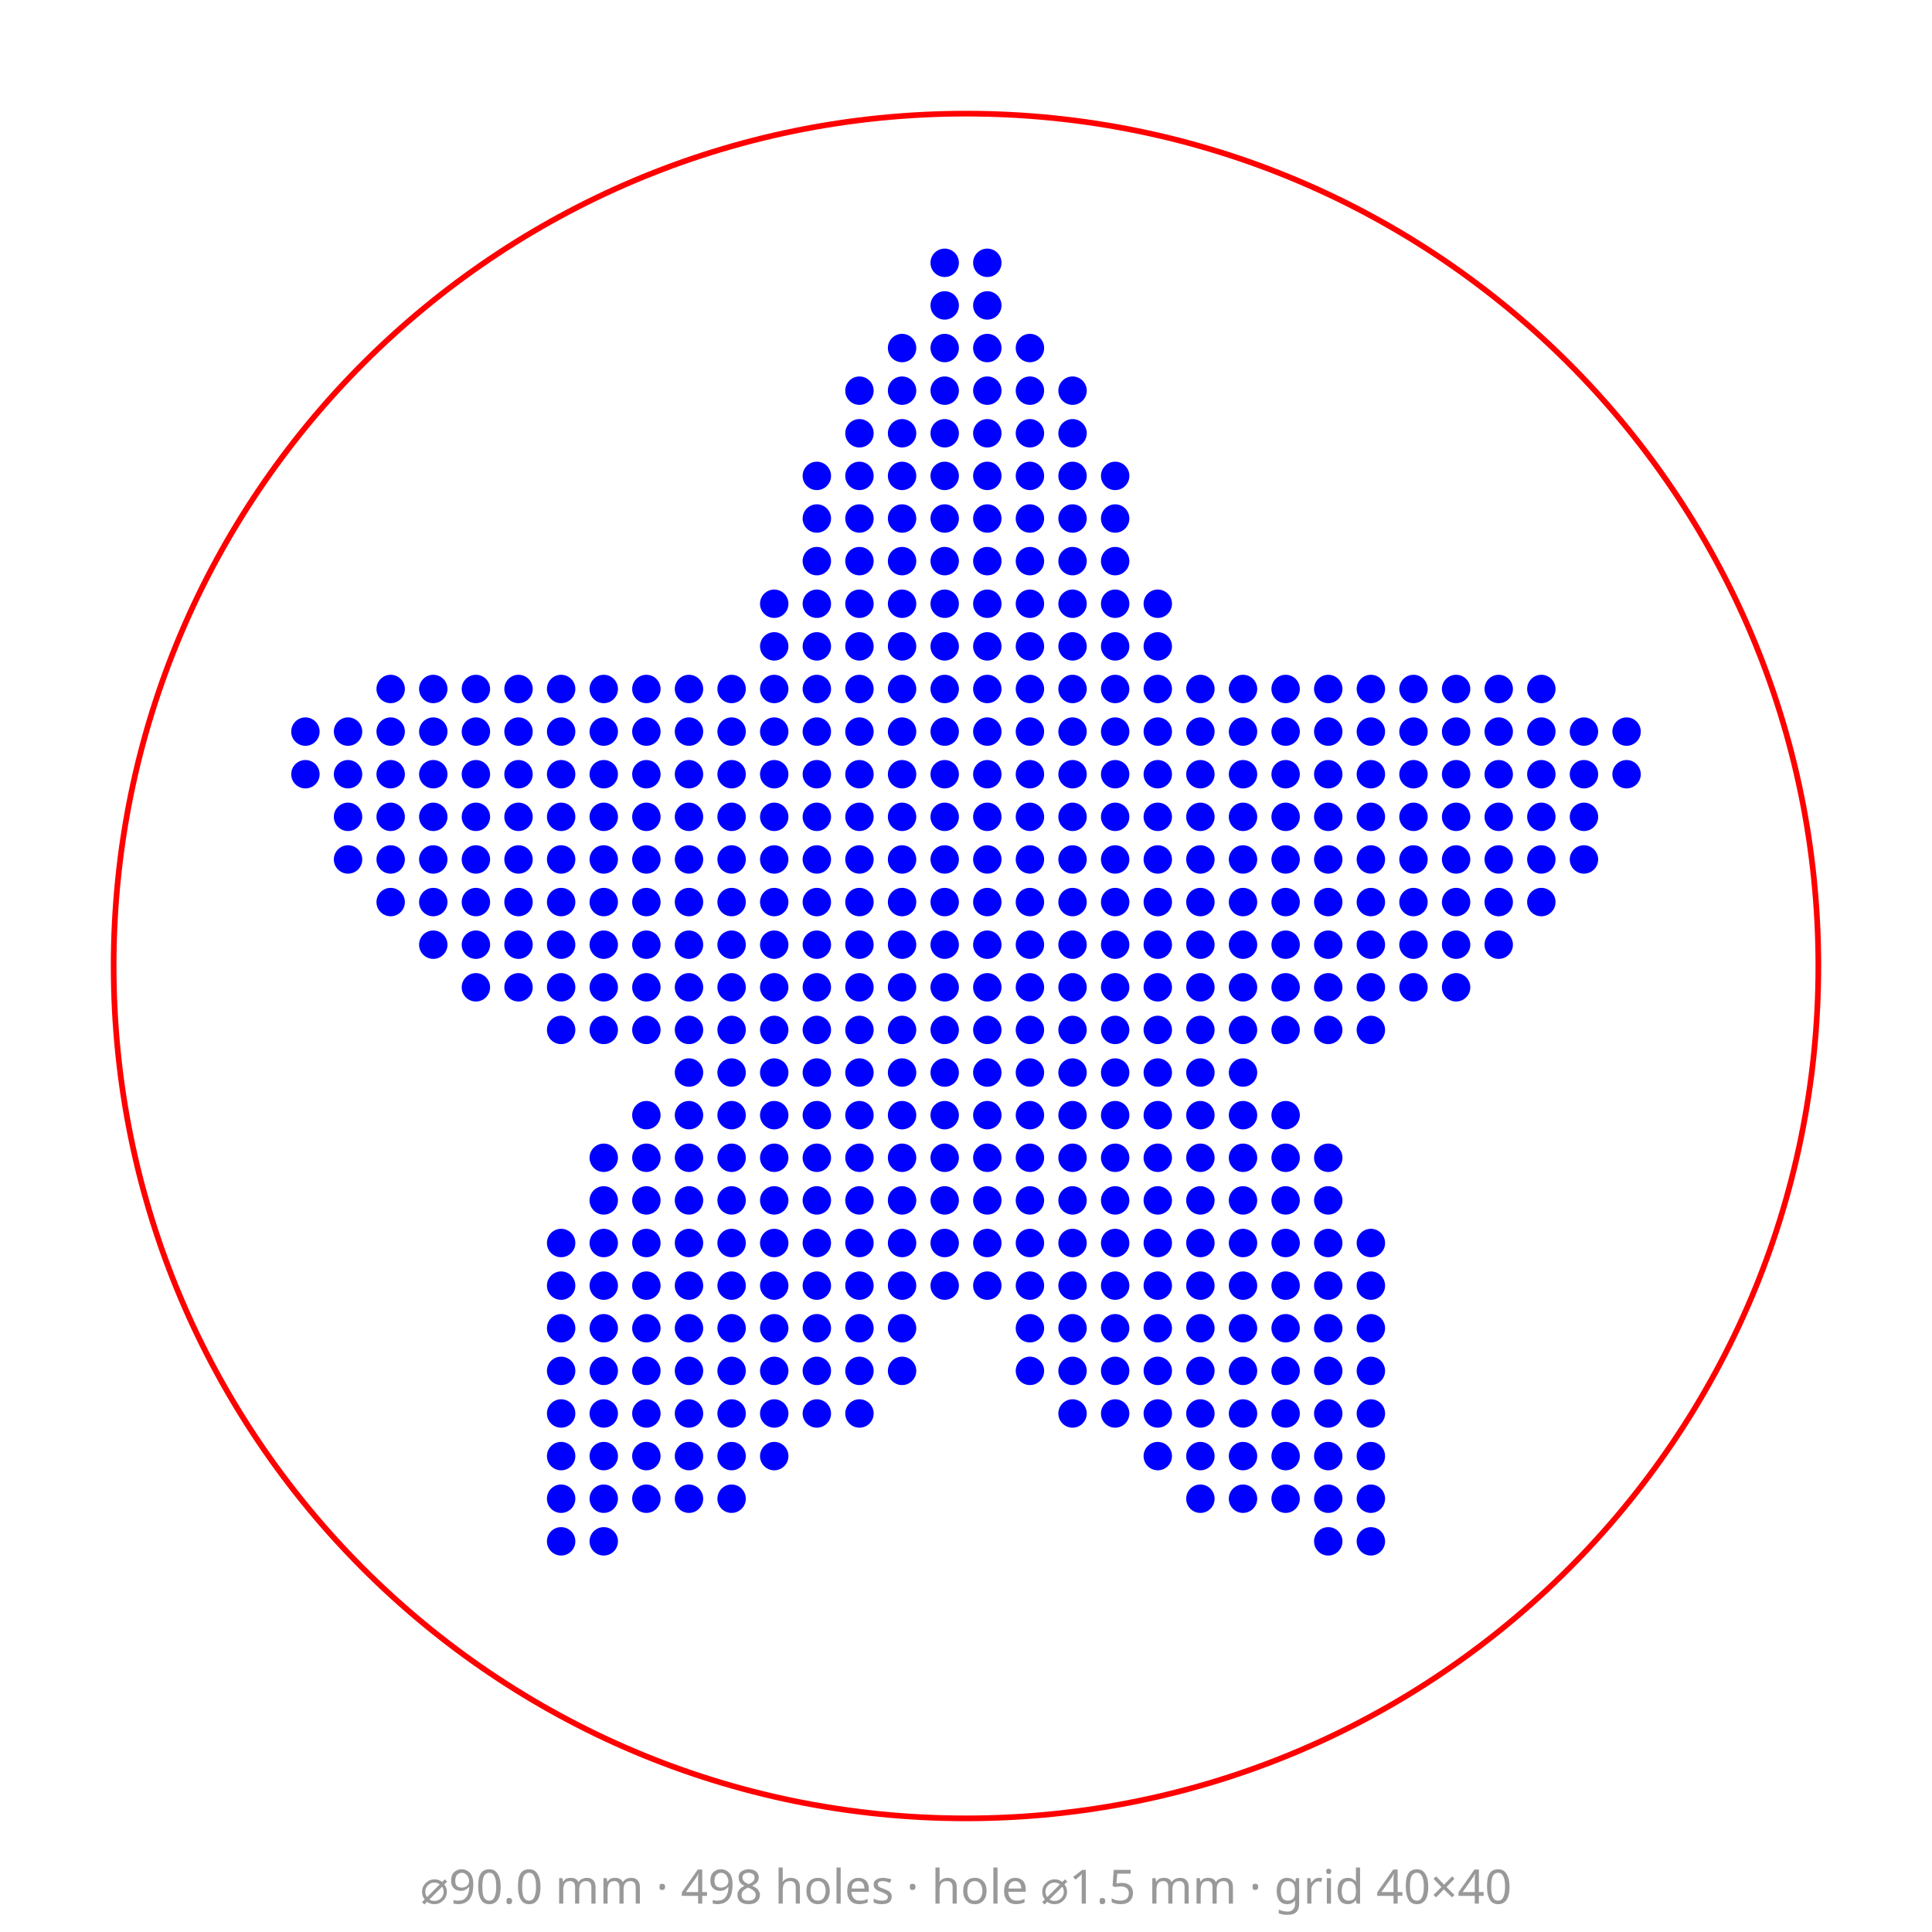
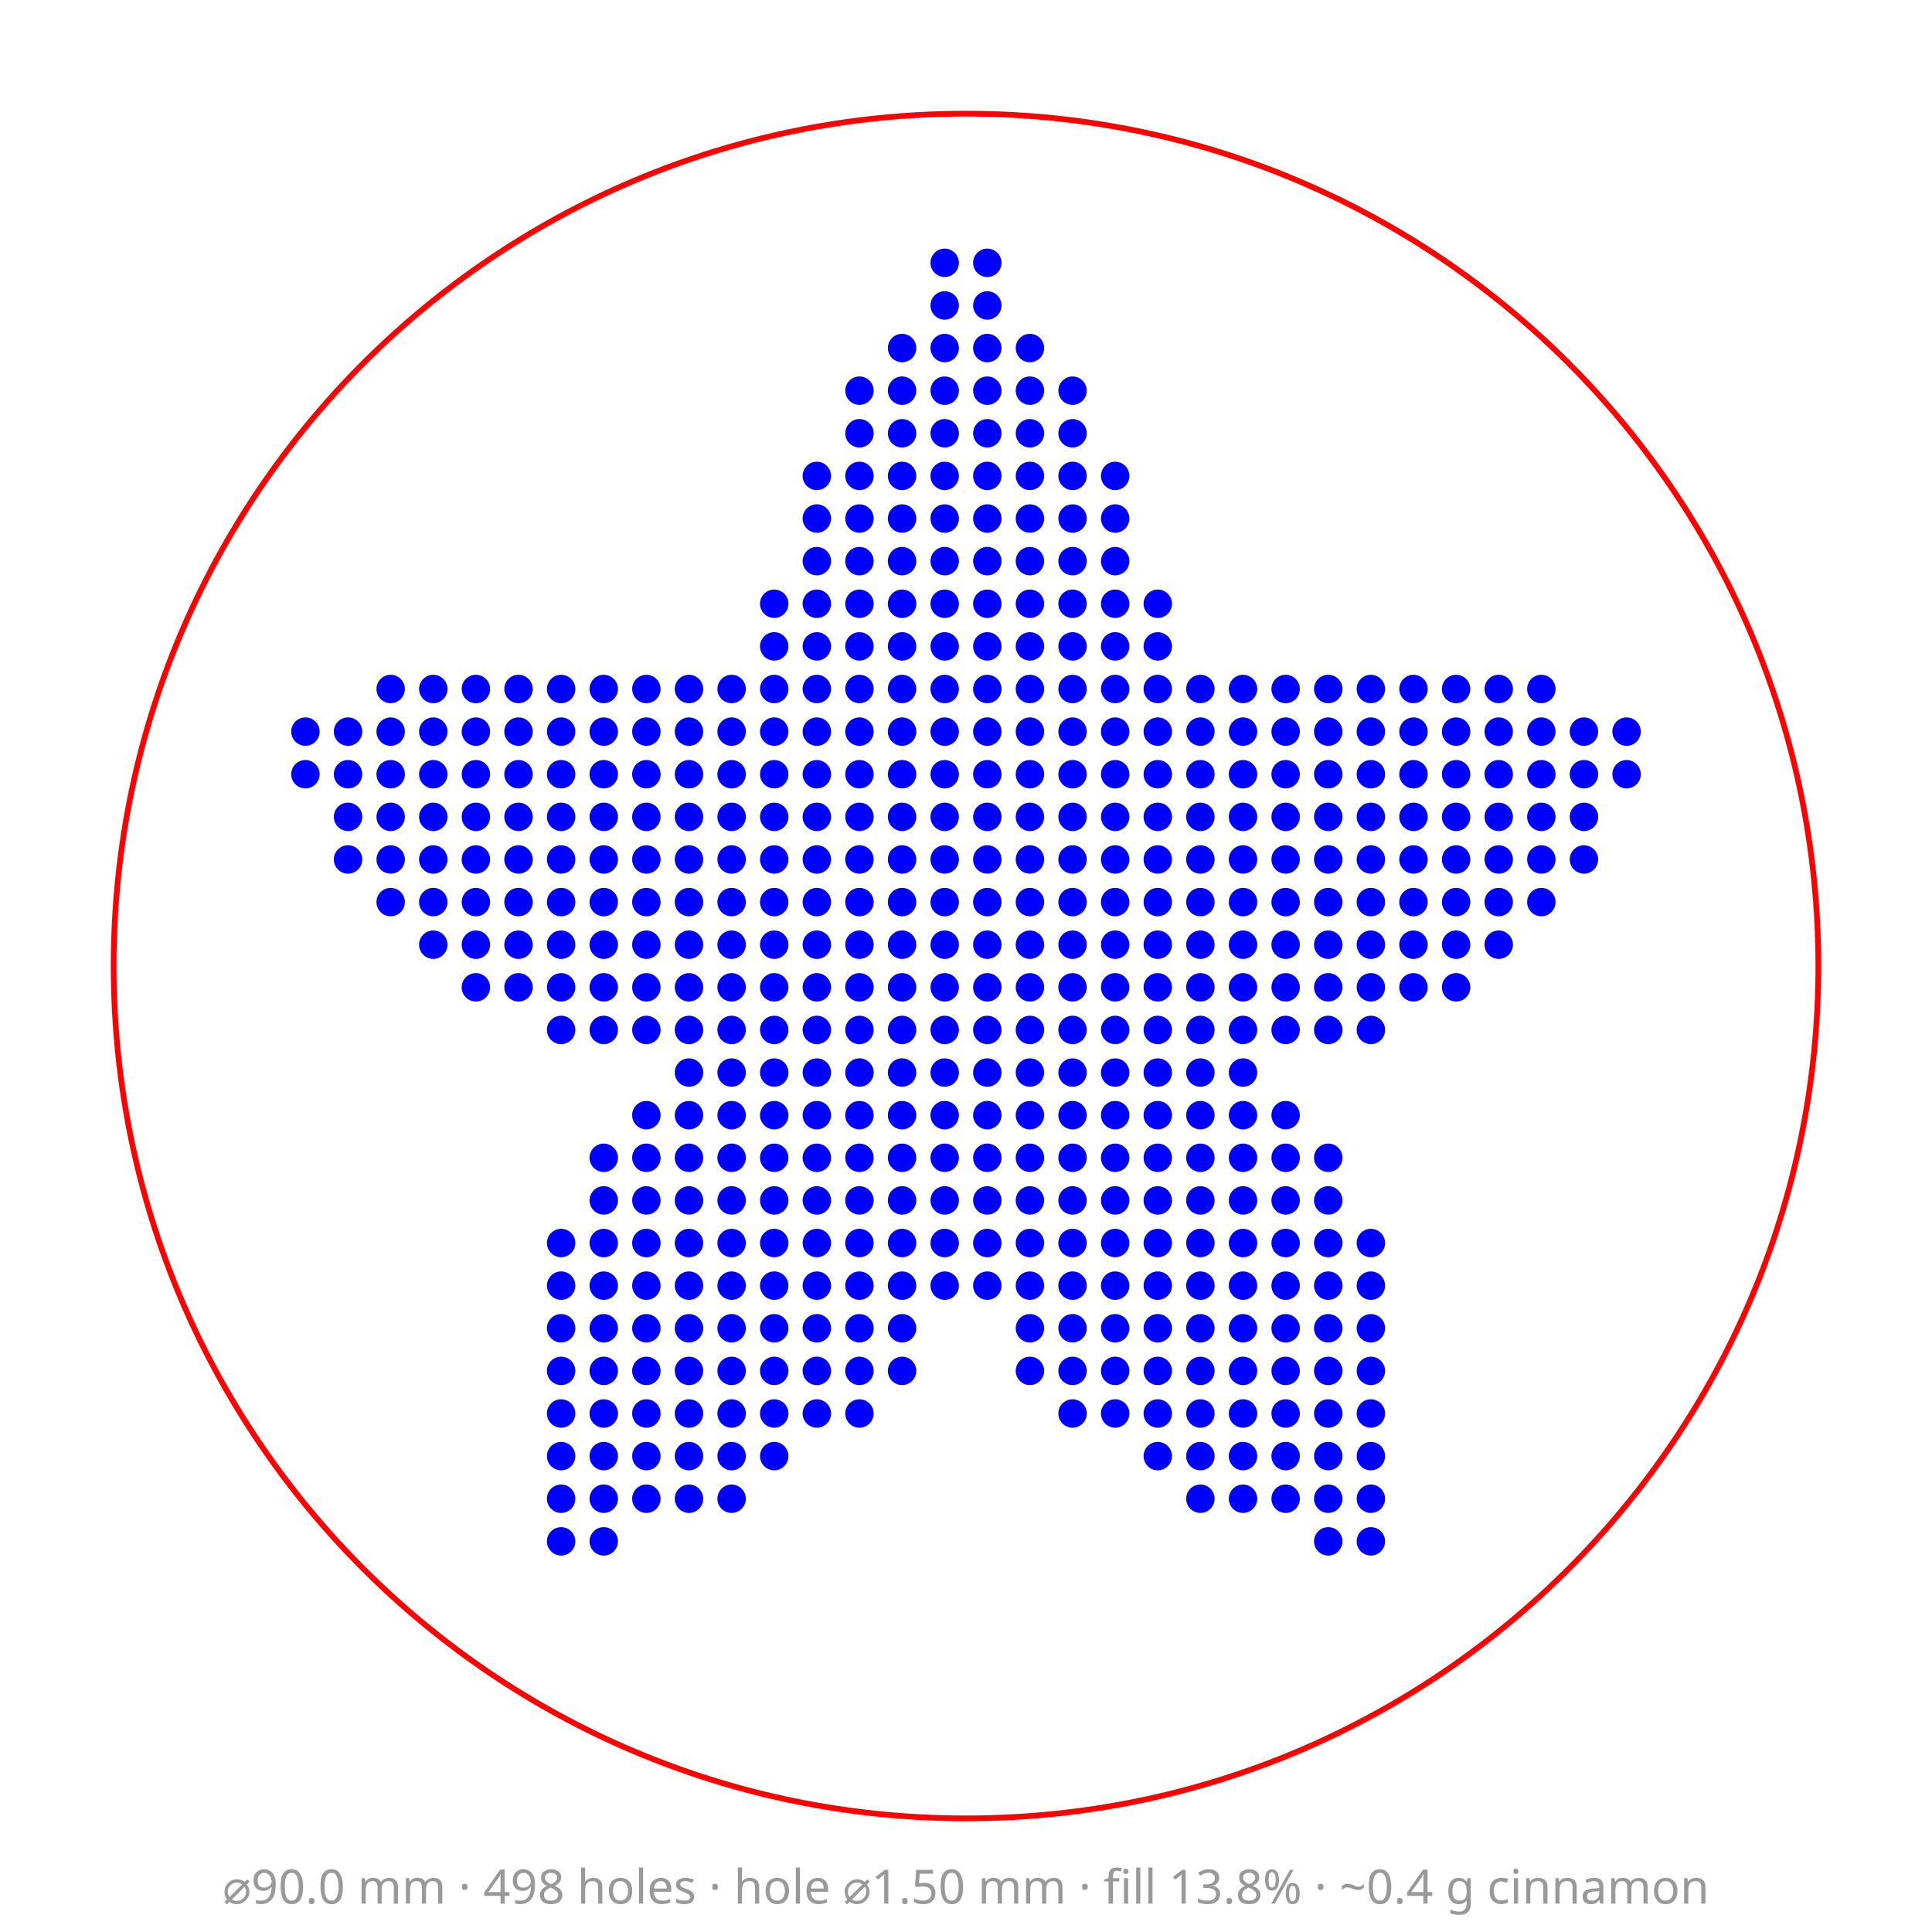
<svg xmlns="http://www.w3.org/2000/svg" width="102.0mm" height="102.0mm" viewBox="0 0 102.0 102.0">
  <circle cx="51.0" cy="51.0" r="45.0" fill="none" stroke="#ff0000" stroke-width="0.3" />
  <g fill="#0000ff" stroke="none">
    <circle cx="49.875" cy="13.875" r="0.75" />
    <circle cx="52.125" cy="13.875" r="0.75" />
    <circle cx="49.875" cy="16.125" r="0.75" />
    <circle cx="52.125" cy="16.125" r="0.75" />
    <circle cx="47.625" cy="18.375" r="0.75" />
    <circle cx="49.875" cy="18.375" r="0.75" />
    <circle cx="52.125" cy="18.375" r="0.75" />
    <circle cx="54.375" cy="18.375" r="0.75" />
    <circle cx="45.375" cy="20.625" r="0.75" />
    <circle cx="47.625" cy="20.625" r="0.75" />
    <circle cx="49.875" cy="20.625" r="0.75" />
    <circle cx="52.125" cy="20.625" r="0.75" />
    <circle cx="54.375" cy="20.625" r="0.75" />
    <circle cx="56.625" cy="20.625" r="0.75" />
    <circle cx="45.375" cy="22.875" r="0.75" />
    <circle cx="47.625" cy="22.875" r="0.75" />
    <circle cx="49.875" cy="22.875" r="0.75" />
    <circle cx="52.125" cy="22.875" r="0.75" />
    <circle cx="54.375" cy="22.875" r="0.75" />
    <circle cx="56.625" cy="22.875" r="0.75" />
    <circle cx="43.125" cy="25.125" r="0.75" />
    <circle cx="45.375" cy="25.125" r="0.75" />
    <circle cx="47.625" cy="25.125" r="0.75" />
    <circle cx="49.875" cy="25.125" r="0.75" />
    <circle cx="52.125" cy="25.125" r="0.75" />
    <circle cx="54.375" cy="25.125" r="0.75" />
    <circle cx="56.625" cy="25.125" r="0.75" />
    <circle cx="58.875" cy="25.125" r="0.75" />
    <circle cx="43.125" cy="27.375" r="0.75" />
    <circle cx="45.375" cy="27.375" r="0.75" />
    <circle cx="47.625" cy="27.375" r="0.75" />
    <circle cx="49.875" cy="27.375" r="0.75" />
    <circle cx="52.125" cy="27.375" r="0.75" />
    <circle cx="54.375" cy="27.375" r="0.75" />
    <circle cx="56.625" cy="27.375" r="0.75" />
    <circle cx="58.875" cy="27.375" r="0.75" />
    <circle cx="43.125" cy="29.625" r="0.75" />
    <circle cx="45.375" cy="29.625" r="0.75" />
    <circle cx="47.625" cy="29.625" r="0.75" />
    <circle cx="49.875" cy="29.625" r="0.75" />
    <circle cx="52.125" cy="29.625" r="0.75" />
    <circle cx="54.375" cy="29.625" r="0.75" />
    <circle cx="56.625" cy="29.625" r="0.75" />
    <circle cx="58.875" cy="29.625" r="0.75" />
    <circle cx="40.875" cy="31.875" r="0.75" />
    <circle cx="43.125" cy="31.875" r="0.75" />
    <circle cx="45.375" cy="31.875" r="0.75" />
    <circle cx="47.625" cy="31.875" r="0.75" />
    <circle cx="49.875" cy="31.875" r="0.75" />
    <circle cx="52.125" cy="31.875" r="0.75" />
    <circle cx="54.375" cy="31.875" r="0.75" />
    <circle cx="56.625" cy="31.875" r="0.75" />
    <circle cx="58.875" cy="31.875" r="0.75" />
    <circle cx="61.125" cy="31.875" r="0.75" />
    <circle cx="40.875" cy="34.125" r="0.75" />
    <circle cx="43.125" cy="34.125" r="0.75" />
    <circle cx="45.375" cy="34.125" r="0.75" />
    <circle cx="47.625" cy="34.125" r="0.75" />
    <circle cx="49.875" cy="34.125" r="0.75" />
    <circle cx="52.125" cy="34.125" r="0.75" />
    <circle cx="54.375" cy="34.125" r="0.75" />
    <circle cx="56.625" cy="34.125" r="0.75" />
    <circle cx="58.875" cy="34.125" r="0.75" />
    <circle cx="61.125" cy="34.125" r="0.75" />
    <circle cx="20.625" cy="36.375" r="0.75" />
    <circle cx="22.875" cy="36.375" r="0.75" />
    <circle cx="25.125" cy="36.375" r="0.75" />
    <circle cx="27.375" cy="36.375" r="0.75" />
    <circle cx="29.625" cy="36.375" r="0.75" />
    <circle cx="31.875" cy="36.375" r="0.75" />
    <circle cx="34.125" cy="36.375" r="0.75" />
    <circle cx="36.375" cy="36.375" r="0.75" />
    <circle cx="38.625" cy="36.375" r="0.75" />
    <circle cx="40.875" cy="36.375" r="0.75" />
    <circle cx="43.125" cy="36.375" r="0.75" />
    <circle cx="45.375" cy="36.375" r="0.75" />
    <circle cx="47.625" cy="36.375" r="0.75" />
    <circle cx="49.875" cy="36.375" r="0.75" />
    <circle cx="52.125" cy="36.375" r="0.75" />
    <circle cx="54.375" cy="36.375" r="0.75" />
    <circle cx="56.625" cy="36.375" r="0.75" />
    <circle cx="58.875" cy="36.375" r="0.75" />
    <circle cx="61.125" cy="36.375" r="0.75" />
    <circle cx="63.375" cy="36.375" r="0.75" />
    <circle cx="65.625" cy="36.375" r="0.75" />
    <circle cx="67.875" cy="36.375" r="0.75" />
    <circle cx="70.125" cy="36.375" r="0.75" />
    <circle cx="72.375" cy="36.375" r="0.75" />
    <circle cx="74.625" cy="36.375" r="0.75" />
    <circle cx="76.875" cy="36.375" r="0.75" />
    <circle cx="79.125" cy="36.375" r="0.75" />
    <circle cx="81.375" cy="36.375" r="0.75" />
    <circle cx="16.125" cy="38.625" r="0.75" />
    <circle cx="18.375" cy="38.625" r="0.75" />
    <circle cx="20.625" cy="38.625" r="0.75" />
    <circle cx="22.875" cy="38.625" r="0.75" />
    <circle cx="25.125" cy="38.625" r="0.75" />
    <circle cx="27.375" cy="38.625" r="0.75" />
    <circle cx="29.625" cy="38.625" r="0.75" />
    <circle cx="31.875" cy="38.625" r="0.75" />
    <circle cx="34.125" cy="38.625" r="0.75" />
    <circle cx="36.375" cy="38.625" r="0.75" />
    <circle cx="38.625" cy="38.625" r="0.75" />
    <circle cx="40.875" cy="38.625" r="0.75" />
    <circle cx="43.125" cy="38.625" r="0.75" />
    <circle cx="45.375" cy="38.625" r="0.75" />
    <circle cx="47.625" cy="38.625" r="0.75" />
    <circle cx="49.875" cy="38.625" r="0.75" />
    <circle cx="52.125" cy="38.625" r="0.75" />
    <circle cx="54.375" cy="38.625" r="0.75" />
    <circle cx="56.625" cy="38.625" r="0.75" />
    <circle cx="58.875" cy="38.625" r="0.75" />
    <circle cx="61.125" cy="38.625" r="0.75" />
    <circle cx="63.375" cy="38.625" r="0.75" />
    <circle cx="65.625" cy="38.625" r="0.75" />
    <circle cx="67.875" cy="38.625" r="0.75" />
    <circle cx="70.125" cy="38.625" r="0.75" />
    <circle cx="72.375" cy="38.625" r="0.75" />
    <circle cx="74.625" cy="38.625" r="0.75" />
    <circle cx="76.875" cy="38.625" r="0.75" />
    <circle cx="79.125" cy="38.625" r="0.75" />
    <circle cx="81.375" cy="38.625" r="0.75" />
    <circle cx="83.625" cy="38.625" r="0.75" />
    <circle cx="85.875" cy="38.625" r="0.75" />
    <circle cx="16.125" cy="40.875" r="0.75" />
    <circle cx="18.375" cy="40.875" r="0.75" />
    <circle cx="20.625" cy="40.875" r="0.75" />
    <circle cx="22.875" cy="40.875" r="0.75" />
    <circle cx="25.125" cy="40.875" r="0.75" />
    <circle cx="27.375" cy="40.875" r="0.75" />
    <circle cx="29.625" cy="40.875" r="0.75" />
    <circle cx="31.875" cy="40.875" r="0.75" />
    <circle cx="34.125" cy="40.875" r="0.75" />
    <circle cx="36.375" cy="40.875" r="0.75" />
    <circle cx="38.625" cy="40.875" r="0.75" />
    <circle cx="40.875" cy="40.875" r="0.75" />
    <circle cx="43.125" cy="40.875" r="0.75" />
    <circle cx="45.375" cy="40.875" r="0.75" />
    <circle cx="47.625" cy="40.875" r="0.75" />
    <circle cx="49.875" cy="40.875" r="0.75" />
    <circle cx="52.125" cy="40.875" r="0.75" />
    <circle cx="54.375" cy="40.875" r="0.75" />
    <circle cx="56.625" cy="40.875" r="0.75" />
    <circle cx="58.875" cy="40.875" r="0.75" />
    <circle cx="61.125" cy="40.875" r="0.75" />
    <circle cx="63.375" cy="40.875" r="0.75" />
    <circle cx="65.625" cy="40.875" r="0.75" />
    <circle cx="67.875" cy="40.875" r="0.75" />
    <circle cx="70.125" cy="40.875" r="0.75" />
    <circle cx="72.375" cy="40.875" r="0.75" />
    <circle cx="74.625" cy="40.875" r="0.75" />
    <circle cx="76.875" cy="40.875" r="0.75" />
    <circle cx="79.125" cy="40.875" r="0.75" />
    <circle cx="81.375" cy="40.875" r="0.75" />
    <circle cx="83.625" cy="40.875" r="0.75" />
    <circle cx="85.875" cy="40.875" r="0.75" />
    <circle cx="18.375" cy="43.125" r="0.75" />
    <circle cx="20.625" cy="43.125" r="0.75" />
    <circle cx="22.875" cy="43.125" r="0.75" />
    <circle cx="25.125" cy="43.125" r="0.75" />
    <circle cx="27.375" cy="43.125" r="0.75" />
    <circle cx="29.625" cy="43.125" r="0.75" />
    <circle cx="31.875" cy="43.125" r="0.75" />
    <circle cx="34.125" cy="43.125" r="0.75" />
    <circle cx="36.375" cy="43.125" r="0.75" />
    <circle cx="38.625" cy="43.125" r="0.75" />
    <circle cx="40.875" cy="43.125" r="0.75" />
    <circle cx="43.125" cy="43.125" r="0.75" />
    <circle cx="45.375" cy="43.125" r="0.75" />
    <circle cx="47.625" cy="43.125" r="0.75" />
    <circle cx="49.875" cy="43.125" r="0.75" />
    <circle cx="52.125" cy="43.125" r="0.75" />
    <circle cx="54.375" cy="43.125" r="0.75" />
    <circle cx="56.625" cy="43.125" r="0.75" />
    <circle cx="58.875" cy="43.125" r="0.75" />
    <circle cx="61.125" cy="43.125" r="0.75" />
    <circle cx="63.375" cy="43.125" r="0.75" />
    <circle cx="65.625" cy="43.125" r="0.75" />
    <circle cx="67.875" cy="43.125" r="0.75" />
    <circle cx="70.125" cy="43.125" r="0.75" />
    <circle cx="72.375" cy="43.125" r="0.75" />
    <circle cx="74.625" cy="43.125" r="0.75" />
    <circle cx="76.875" cy="43.125" r="0.75" />
    <circle cx="79.125" cy="43.125" r="0.75" />
    <circle cx="81.375" cy="43.125" r="0.75" />
    <circle cx="83.625" cy="43.125" r="0.75" />
    <circle cx="18.375" cy="45.375" r="0.75" />
    <circle cx="20.625" cy="45.375" r="0.75" />
    <circle cx="22.875" cy="45.375" r="0.75" />
    <circle cx="25.125" cy="45.375" r="0.75" />
    <circle cx="27.375" cy="45.375" r="0.75" />
    <circle cx="29.625" cy="45.375" r="0.75" />
    <circle cx="31.875" cy="45.375" r="0.75" />
    <circle cx="34.125" cy="45.375" r="0.75" />
    <circle cx="36.375" cy="45.375" r="0.75" />
    <circle cx="38.625" cy="45.375" r="0.75" />
    <circle cx="40.875" cy="45.375" r="0.75" />
    <circle cx="43.125" cy="45.375" r="0.75" />
    <circle cx="45.375" cy="45.375" r="0.75" />
    <circle cx="47.625" cy="45.375" r="0.75" />
    <circle cx="49.875" cy="45.375" r="0.75" />
    <circle cx="52.125" cy="45.375" r="0.75" />
    <circle cx="54.375" cy="45.375" r="0.75" />
    <circle cx="56.625" cy="45.375" r="0.75" />
    <circle cx="58.875" cy="45.375" r="0.75" />
    <circle cx="61.125" cy="45.375" r="0.75" />
    <circle cx="63.375" cy="45.375" r="0.75" />
    <circle cx="65.625" cy="45.375" r="0.75" />
    <circle cx="67.875" cy="45.375" r="0.75" />
    <circle cx="70.125" cy="45.375" r="0.75" />
    <circle cx="72.375" cy="45.375" r="0.75" />
    <circle cx="74.625" cy="45.375" r="0.75" />
    <circle cx="76.875" cy="45.375" r="0.75" />
    <circle cx="79.125" cy="45.375" r="0.75" />
    <circle cx="81.375" cy="45.375" r="0.75" />
    <circle cx="83.625" cy="45.375" r="0.75" />
    <circle cx="20.625" cy="47.625" r="0.75" />
    <circle cx="22.875" cy="47.625" r="0.75" />
    <circle cx="25.125" cy="47.625" r="0.75" />
    <circle cx="27.375" cy="47.625" r="0.75" />
    <circle cx="29.625" cy="47.625" r="0.75" />
    <circle cx="31.875" cy="47.625" r="0.75" />
    <circle cx="34.125" cy="47.625" r="0.75" />
    <circle cx="36.375" cy="47.625" r="0.75" />
    <circle cx="38.625" cy="47.625" r="0.75" />
    <circle cx="40.875" cy="47.625" r="0.75" />
    <circle cx="43.125" cy="47.625" r="0.75" />
    <circle cx="45.375" cy="47.625" r="0.75" />
    <circle cx="47.625" cy="47.625" r="0.75" />
    <circle cx="49.875" cy="47.625" r="0.75" />
    <circle cx="52.125" cy="47.625" r="0.75" />
    <circle cx="54.375" cy="47.625" r="0.75" />
    <circle cx="56.625" cy="47.625" r="0.75" />
    <circle cx="58.875" cy="47.625" r="0.75" />
    <circle cx="61.125" cy="47.625" r="0.75" />
    <circle cx="63.375" cy="47.625" r="0.75" />
    <circle cx="65.625" cy="47.625" r="0.75" />
    <circle cx="67.875" cy="47.625" r="0.75" />
    <circle cx="70.125" cy="47.625" r="0.75" />
    <circle cx="72.375" cy="47.625" r="0.75" />
    <circle cx="74.625" cy="47.625" r="0.75" />
    <circle cx="76.875" cy="47.625" r="0.75" />
    <circle cx="79.125" cy="47.625" r="0.75" />
    <circle cx="81.375" cy="47.625" r="0.75" />
    <circle cx="22.875" cy="49.875" r="0.75" />
    <circle cx="25.125" cy="49.875" r="0.75" />
    <circle cx="27.375" cy="49.875" r="0.75" />
    <circle cx="29.625" cy="49.875" r="0.75" />
    <circle cx="31.875" cy="49.875" r="0.75" />
    <circle cx="34.125" cy="49.875" r="0.75" />
    <circle cx="36.375" cy="49.875" r="0.75" />
    <circle cx="38.625" cy="49.875" r="0.75" />
    <circle cx="40.875" cy="49.875" r="0.75" />
    <circle cx="43.125" cy="49.875" r="0.75" />
    <circle cx="45.375" cy="49.875" r="0.75" />
    <circle cx="47.625" cy="49.875" r="0.75" />
    <circle cx="49.875" cy="49.875" r="0.75" />
    <circle cx="52.125" cy="49.875" r="0.75" />
    <circle cx="54.375" cy="49.875" r="0.75" />
    <circle cx="56.625" cy="49.875" r="0.75" />
    <circle cx="58.875" cy="49.875" r="0.75" />
    <circle cx="61.125" cy="49.875" r="0.75" />
    <circle cx="63.375" cy="49.875" r="0.75" />
    <circle cx="65.625" cy="49.875" r="0.75" />
    <circle cx="67.875" cy="49.875" r="0.75" />
    <circle cx="70.125" cy="49.875" r="0.75" />
    <circle cx="72.375" cy="49.875" r="0.75" />
    <circle cx="74.625" cy="49.875" r="0.75" />
    <circle cx="76.875" cy="49.875" r="0.75" />
    <circle cx="79.125" cy="49.875" r="0.75" />
    <circle cx="25.125" cy="52.125" r="0.75" />
    <circle cx="27.375" cy="52.125" r="0.75" />
    <circle cx="29.625" cy="52.125" r="0.75" />
    <circle cx="31.875" cy="52.125" r="0.75" />
    <circle cx="34.125" cy="52.125" r="0.75" />
    <circle cx="36.375" cy="52.125" r="0.75" />
    <circle cx="38.625" cy="52.125" r="0.75" />
    <circle cx="40.875" cy="52.125" r="0.75" />
    <circle cx="43.125" cy="52.125" r="0.75" />
    <circle cx="45.375" cy="52.125" r="0.75" />
    <circle cx="47.625" cy="52.125" r="0.75" />
    <circle cx="49.875" cy="52.125" r="0.75" />
    <circle cx="52.125" cy="52.125" r="0.75" />
    <circle cx="54.375" cy="52.125" r="0.75" />
    <circle cx="56.625" cy="52.125" r="0.75" />
    <circle cx="58.875" cy="52.125" r="0.75" />
    <circle cx="61.125" cy="52.125" r="0.75" />
    <circle cx="63.375" cy="52.125" r="0.75" />
    <circle cx="65.625" cy="52.125" r="0.75" />
    <circle cx="67.875" cy="52.125" r="0.75" />
    <circle cx="70.125" cy="52.125" r="0.75" />
    <circle cx="72.375" cy="52.125" r="0.75" />
    <circle cx="74.625" cy="52.125" r="0.75" />
    <circle cx="76.875" cy="52.125" r="0.75" />
    <circle cx="29.625" cy="54.375" r="0.75" />
    <circle cx="31.875" cy="54.375" r="0.75" />
    <circle cx="34.125" cy="54.375" r="0.75" />
    <circle cx="36.375" cy="54.375" r="0.75" />
    <circle cx="38.625" cy="54.375" r="0.75" />
    <circle cx="40.875" cy="54.375" r="0.75" />
    <circle cx="43.125" cy="54.375" r="0.75" />
    <circle cx="45.375" cy="54.375" r="0.75" />
    <circle cx="47.625" cy="54.375" r="0.75" />
    <circle cx="49.875" cy="54.375" r="0.75" />
    <circle cx="52.125" cy="54.375" r="0.75" />
    <circle cx="54.375" cy="54.375" r="0.75" />
    <circle cx="56.625" cy="54.375" r="0.75" />
    <circle cx="58.875" cy="54.375" r="0.75" />
    <circle cx="61.125" cy="54.375" r="0.75" />
    <circle cx="63.375" cy="54.375" r="0.75" />
    <circle cx="65.625" cy="54.375" r="0.75" />
    <circle cx="67.875" cy="54.375" r="0.75" />
    <circle cx="70.125" cy="54.375" r="0.75" />
    <circle cx="72.375" cy="54.375" r="0.75" />
    <circle cx="36.375" cy="56.625" r="0.75" />
    <circle cx="38.625" cy="56.625" r="0.75" />
    <circle cx="40.875" cy="56.625" r="0.75" />
    <circle cx="43.125" cy="56.625" r="0.75" />
    <circle cx="45.375" cy="56.625" r="0.75" />
    <circle cx="47.625" cy="56.625" r="0.75" />
    <circle cx="49.875" cy="56.625" r="0.75" />
    <circle cx="52.125" cy="56.625" r="0.75" />
    <circle cx="54.375" cy="56.625" r="0.75" />
    <circle cx="56.625" cy="56.625" r="0.75" />
    <circle cx="58.875" cy="56.625" r="0.75" />
    <circle cx="61.125" cy="56.625" r="0.75" />
    <circle cx="63.375" cy="56.625" r="0.75" />
    <circle cx="65.625" cy="56.625" r="0.75" />
    <circle cx="34.125" cy="58.875" r="0.75" />
    <circle cx="36.375" cy="58.875" r="0.75" />
    <circle cx="38.625" cy="58.875" r="0.75" />
    <circle cx="40.875" cy="58.875" r="0.75" />
    <circle cx="43.125" cy="58.875" r="0.75" />
    <circle cx="45.375" cy="58.875" r="0.75" />
    <circle cx="47.625" cy="58.875" r="0.75" />
    <circle cx="49.875" cy="58.875" r="0.75" />
    <circle cx="52.125" cy="58.875" r="0.75" />
    <circle cx="54.375" cy="58.875" r="0.75" />
    <circle cx="56.625" cy="58.875" r="0.75" />
    <circle cx="58.875" cy="58.875" r="0.75" />
    <circle cx="61.125" cy="58.875" r="0.75" />
    <circle cx="63.375" cy="58.875" r="0.75" />
    <circle cx="65.625" cy="58.875" r="0.75" />
    <circle cx="67.875" cy="58.875" r="0.75" />
    <circle cx="31.875" cy="61.125" r="0.75" />
    <circle cx="34.125" cy="61.125" r="0.75" />
    <circle cx="36.375" cy="61.125" r="0.75" />
    <circle cx="38.625" cy="61.125" r="0.75" />
    <circle cx="40.875" cy="61.125" r="0.75" />
    <circle cx="43.125" cy="61.125" r="0.75" />
    <circle cx="45.375" cy="61.125" r="0.75" />
    <circle cx="47.625" cy="61.125" r="0.75" />
    <circle cx="49.875" cy="61.125" r="0.75" />
    <circle cx="52.125" cy="61.125" r="0.75" />
    <circle cx="54.375" cy="61.125" r="0.75" />
    <circle cx="56.625" cy="61.125" r="0.75" />
    <circle cx="58.875" cy="61.125" r="0.75" />
    <circle cx="61.125" cy="61.125" r="0.75" />
    <circle cx="63.375" cy="61.125" r="0.75" />
    <circle cx="65.625" cy="61.125" r="0.75" />
    <circle cx="67.875" cy="61.125" r="0.75" />
    <circle cx="70.125" cy="61.125" r="0.75" />
    <circle cx="31.875" cy="63.375" r="0.75" />
    <circle cx="34.125" cy="63.375" r="0.75" />
    <circle cx="36.375" cy="63.375" r="0.75" />
    <circle cx="38.625" cy="63.375" r="0.75" />
    <circle cx="40.875" cy="63.375" r="0.75" />
    <circle cx="43.125" cy="63.375" r="0.75" />
    <circle cx="45.375" cy="63.375" r="0.75" />
    <circle cx="47.625" cy="63.375" r="0.75" />
    <circle cx="49.875" cy="63.375" r="0.75" />
    <circle cx="52.125" cy="63.375" r="0.75" />
    <circle cx="54.375" cy="63.375" r="0.75" />
    <circle cx="56.625" cy="63.375" r="0.75" />
    <circle cx="58.875" cy="63.375" r="0.75" />
    <circle cx="61.125" cy="63.375" r="0.75" />
    <circle cx="63.375" cy="63.375" r="0.75" />
    <circle cx="65.625" cy="63.375" r="0.75" />
    <circle cx="67.875" cy="63.375" r="0.75" />
    <circle cx="70.125" cy="63.375" r="0.75" />
    <circle cx="29.625" cy="65.625" r="0.75" />
    <circle cx="31.875" cy="65.625" r="0.75" />
    <circle cx="34.125" cy="65.625" r="0.75" />
    <circle cx="36.375" cy="65.625" r="0.75" />
    <circle cx="38.625" cy="65.625" r="0.75" />
    <circle cx="40.875" cy="65.625" r="0.75" />
    <circle cx="43.125" cy="65.625" r="0.75" />
    <circle cx="45.375" cy="65.625" r="0.75" />
    <circle cx="47.625" cy="65.625" r="0.75" />
    <circle cx="49.875" cy="65.625" r="0.75" />
    <circle cx="52.125" cy="65.625" r="0.75" />
    <circle cx="54.375" cy="65.625" r="0.75" />
    <circle cx="56.625" cy="65.625" r="0.75" />
    <circle cx="58.875" cy="65.625" r="0.75" />
    <circle cx="61.125" cy="65.625" r="0.75" />
    <circle cx="63.375" cy="65.625" r="0.75" />
    <circle cx="65.625" cy="65.625" r="0.75" />
    <circle cx="67.875" cy="65.625" r="0.75" />
    <circle cx="70.125" cy="65.625" r="0.75" />
    <circle cx="72.375" cy="65.625" r="0.75" />
    <circle cx="29.625" cy="67.875" r="0.75" />
    <circle cx="31.875" cy="67.875" r="0.75" />
    <circle cx="34.125" cy="67.875" r="0.75" />
    <circle cx="36.375" cy="67.875" r="0.75" />
    <circle cx="38.625" cy="67.875" r="0.75" />
    <circle cx="40.875" cy="67.875" r="0.75" />
    <circle cx="43.125" cy="67.875" r="0.75" />
    <circle cx="45.375" cy="67.875" r="0.75" />
    <circle cx="47.625" cy="67.875" r="0.75" />
    <circle cx="49.875" cy="67.875" r="0.75" />
    <circle cx="52.125" cy="67.875" r="0.75" />
    <circle cx="54.375" cy="67.875" r="0.75" />
    <circle cx="56.625" cy="67.875" r="0.75" />
    <circle cx="58.875" cy="67.875" r="0.75" />
    <circle cx="61.125" cy="67.875" r="0.75" />
    <circle cx="63.375" cy="67.875" r="0.75" />
    <circle cx="65.625" cy="67.875" r="0.75" />
    <circle cx="67.875" cy="67.875" r="0.75" />
    <circle cx="70.125" cy="67.875" r="0.75" />
    <circle cx="72.375" cy="67.875" r="0.75" />
    <circle cx="29.625" cy="70.125" r="0.75" />
    <circle cx="31.875" cy="70.125" r="0.75" />
    <circle cx="34.125" cy="70.125" r="0.75" />
    <circle cx="36.375" cy="70.125" r="0.75" />
    <circle cx="38.625" cy="70.125" r="0.75" />
    <circle cx="40.875" cy="70.125" r="0.75" />
    <circle cx="43.125" cy="70.125" r="0.75" />
    <circle cx="45.375" cy="70.125" r="0.75" />
    <circle cx="47.625" cy="70.125" r="0.75" />
    <circle cx="54.375" cy="70.125" r="0.75" />
    <circle cx="56.625" cy="70.125" r="0.75" />
    <circle cx="58.875" cy="70.125" r="0.75" />
    <circle cx="61.125" cy="70.125" r="0.75" />
    <circle cx="63.375" cy="70.125" r="0.75" />
    <circle cx="65.625" cy="70.125" r="0.75" />
    <circle cx="67.875" cy="70.125" r="0.75" />
    <circle cx="70.125" cy="70.125" r="0.75" />
    <circle cx="72.375" cy="70.125" r="0.75" />
    <circle cx="29.625" cy="72.375" r="0.75" />
    <circle cx="31.875" cy="72.375" r="0.75" />
    <circle cx="34.125" cy="72.375" r="0.75" />
    <circle cx="36.375" cy="72.375" r="0.75" />
    <circle cx="38.625" cy="72.375" r="0.75" />
    <circle cx="40.875" cy="72.375" r="0.75" />
    <circle cx="43.125" cy="72.375" r="0.75" />
    <circle cx="45.375" cy="72.375" r="0.75" />
    <circle cx="47.625" cy="72.375" r="0.75" />
    <circle cx="54.375" cy="72.375" r="0.75" />
    <circle cx="56.625" cy="72.375" r="0.75" />
    <circle cx="58.875" cy="72.375" r="0.75" />
    <circle cx="61.125" cy="72.375" r="0.75" />
    <circle cx="63.375" cy="72.375" r="0.75" />
    <circle cx="65.625" cy="72.375" r="0.75" />
    <circle cx="67.875" cy="72.375" r="0.75" />
    <circle cx="70.125" cy="72.375" r="0.75" />
    <circle cx="72.375" cy="72.375" r="0.75" />
    <circle cx="29.625" cy="74.625" r="0.75" />
    <circle cx="31.875" cy="74.625" r="0.75" />
    <circle cx="34.125" cy="74.625" r="0.75" />
    <circle cx="36.375" cy="74.625" r="0.75" />
    <circle cx="38.625" cy="74.625" r="0.75" />
    <circle cx="40.875" cy="74.625" r="0.75" />
    <circle cx="43.125" cy="74.625" r="0.75" />
    <circle cx="45.375" cy="74.625" r="0.75" />
    <circle cx="56.625" cy="74.625" r="0.75" />
    <circle cx="58.875" cy="74.625" r="0.75" />
    <circle cx="61.125" cy="74.625" r="0.75" />
    <circle cx="63.375" cy="74.625" r="0.75" />
    <circle cx="65.625" cy="74.625" r="0.75" />
    <circle cx="67.875" cy="74.625" r="0.75" />
    <circle cx="70.125" cy="74.625" r="0.75" />
    <circle cx="72.375" cy="74.625" r="0.75" />
    <circle cx="29.625" cy="76.875" r="0.75" />
    <circle cx="31.875" cy="76.875" r="0.75" />
    <circle cx="34.125" cy="76.875" r="0.75" />
    <circle cx="36.375" cy="76.875" r="0.75" />
    <circle cx="38.625" cy="76.875" r="0.75" />
    <circle cx="40.875" cy="76.875" r="0.75" />
    <circle cx="61.125" cy="76.875" r="0.75" />
    <circle cx="63.375" cy="76.875" r="0.75" />
    <circle cx="65.625" cy="76.875" r="0.75" />
    <circle cx="67.875" cy="76.875" r="0.75" />
    <circle cx="70.125" cy="76.875" r="0.75" />
    <circle cx="72.375" cy="76.875" r="0.75" />
    <circle cx="29.625" cy="79.125" r="0.75" />
    <circle cx="31.875" cy="79.125" r="0.75" />
    <circle cx="34.125" cy="79.125" r="0.75" />
    <circle cx="36.375" cy="79.125" r="0.75" />
    <circle cx="38.625" cy="79.125" r="0.75" />
    <circle cx="63.375" cy="79.125" r="0.75" />
    <circle cx="65.625" cy="79.125" r="0.75" />
    <circle cx="67.875" cy="79.125" r="0.75" />
    <circle cx="70.125" cy="79.125" r="0.75" />
    <circle cx="72.375" cy="79.125" r="0.75" />
    <circle cx="29.625" cy="81.375" r="0.75" />
    <circle cx="31.875" cy="81.375" r="0.75" />
    <circle cx="70.125" cy="81.375" r="0.75" />
    <circle cx="72.375" cy="81.375" r="0.75" />
  </g>
  <text x="51.0" y="100.5" text-anchor="middle" font-family="sans-serif" font-size="2.5" fill="#999999">
-     ⌀90.0 mm · 498 holes · hole ⌀1.5 mm · grid 40×40
+     ⌀90.0 mm · 498 holes · hole ⌀1.50 mm · fill 13.8% · ~0.4 g cinnamon
  </text>
</svg>
